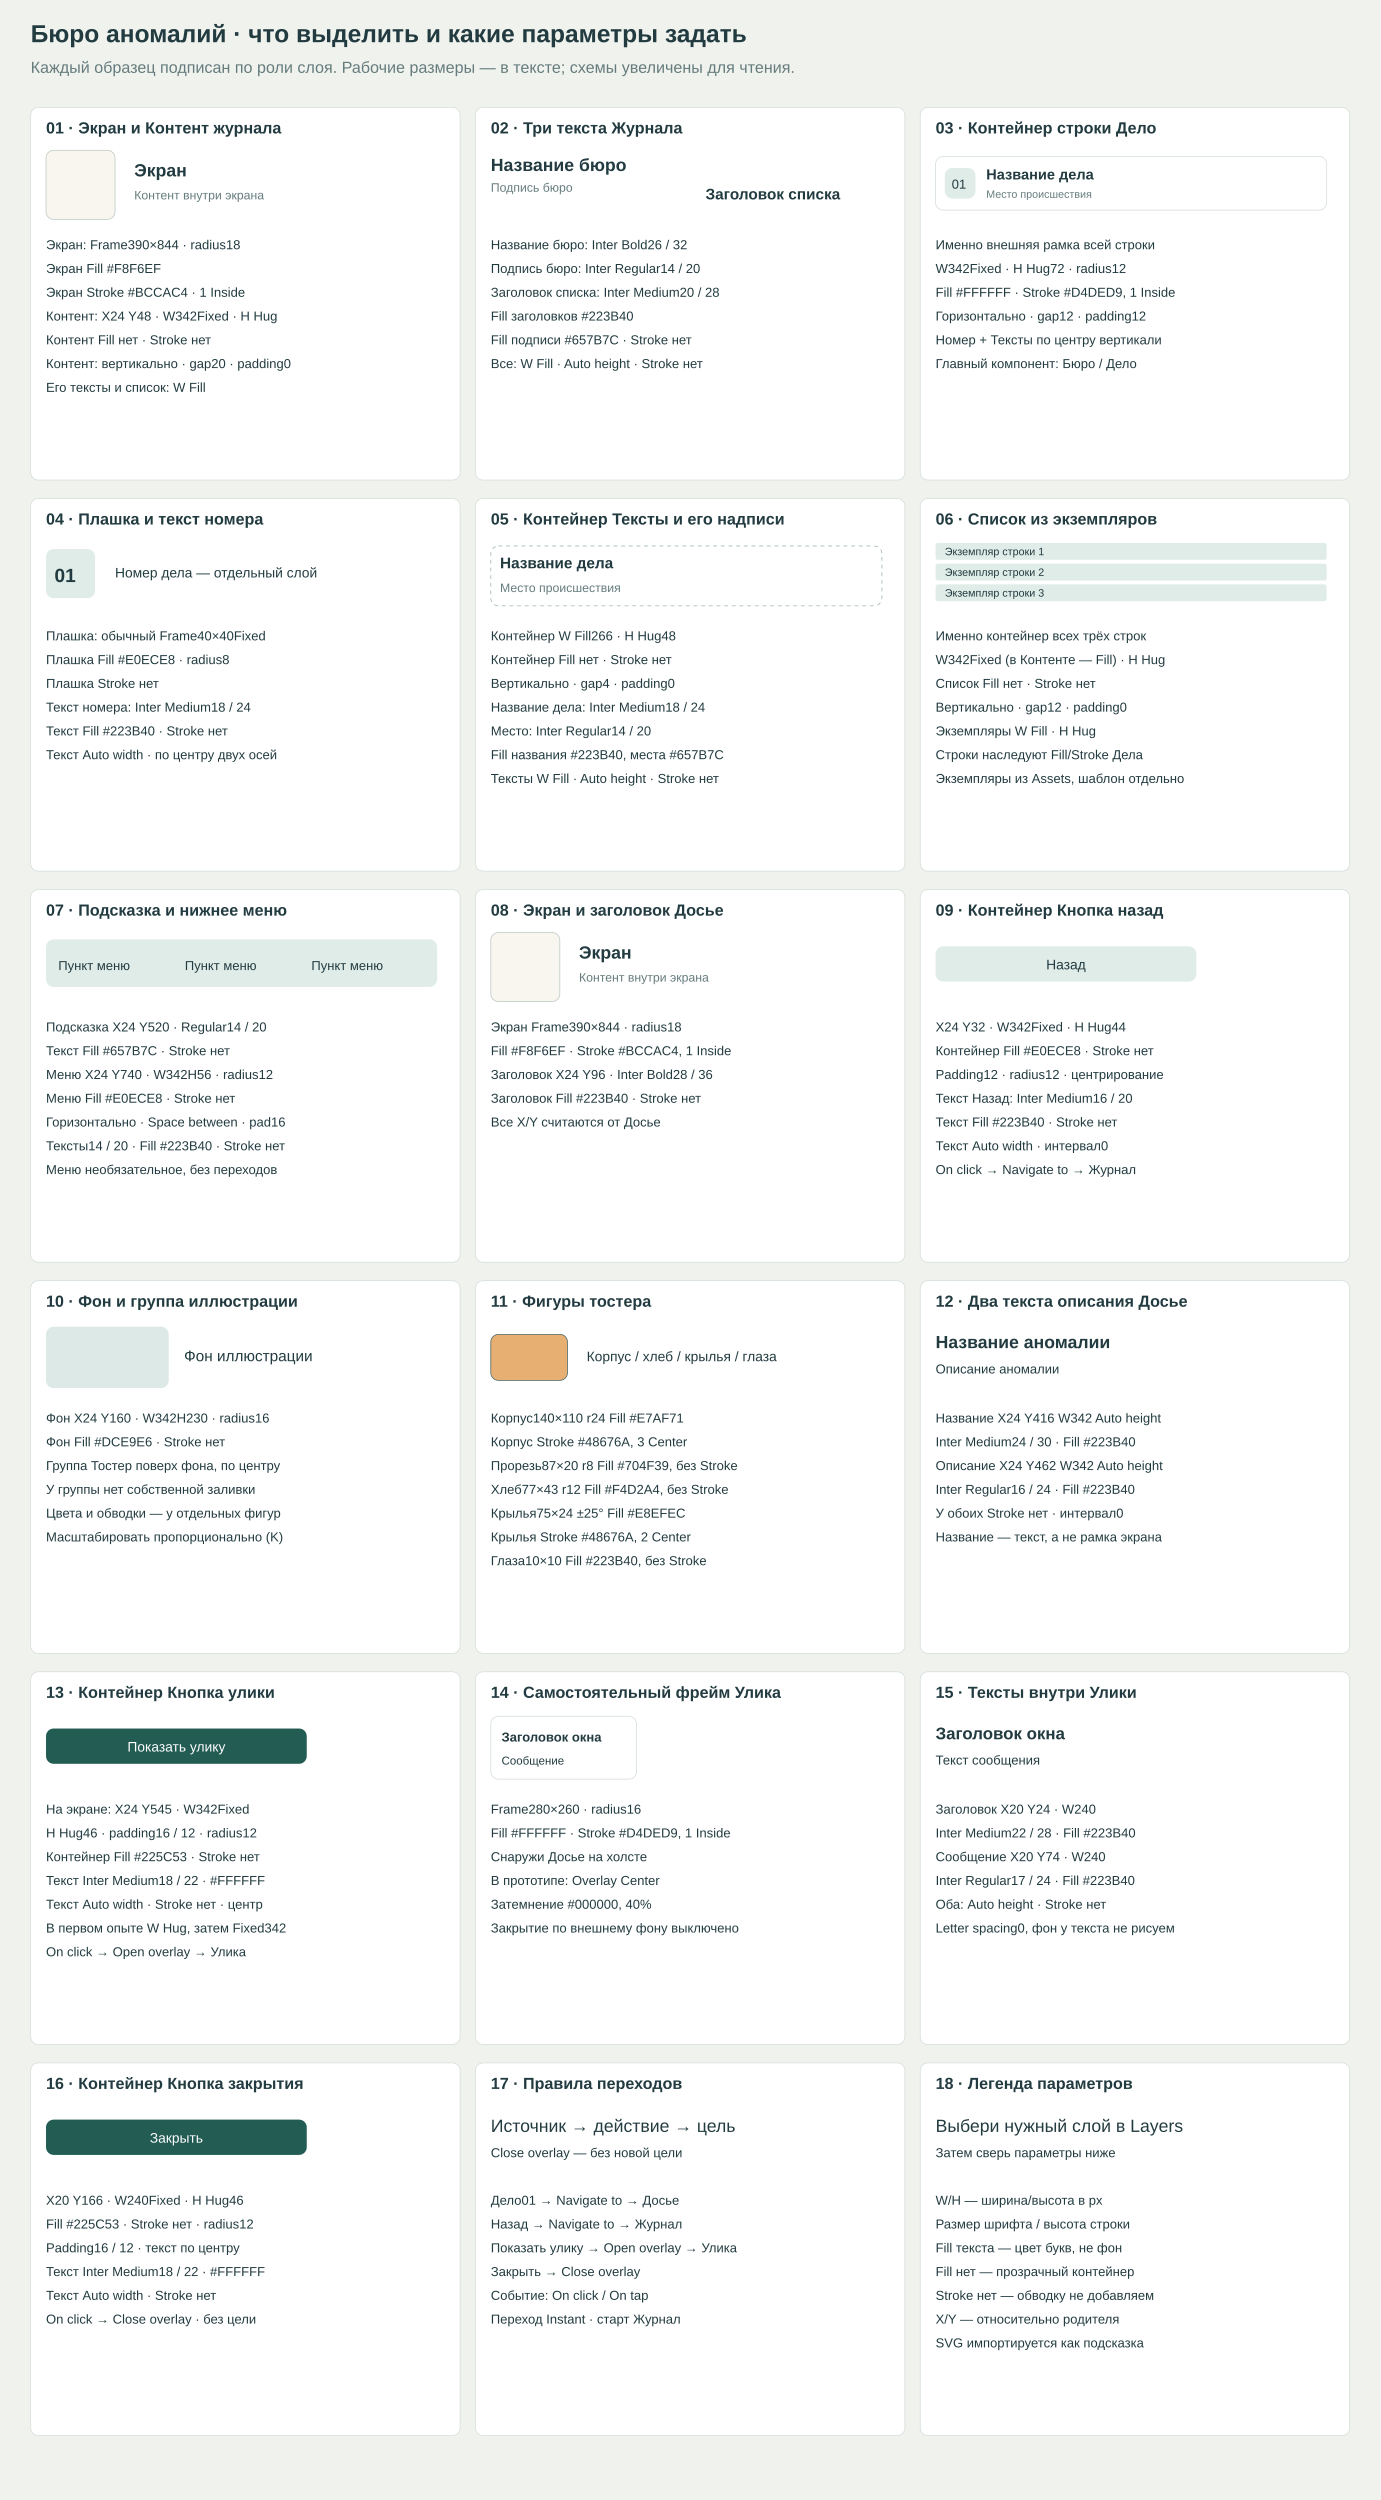
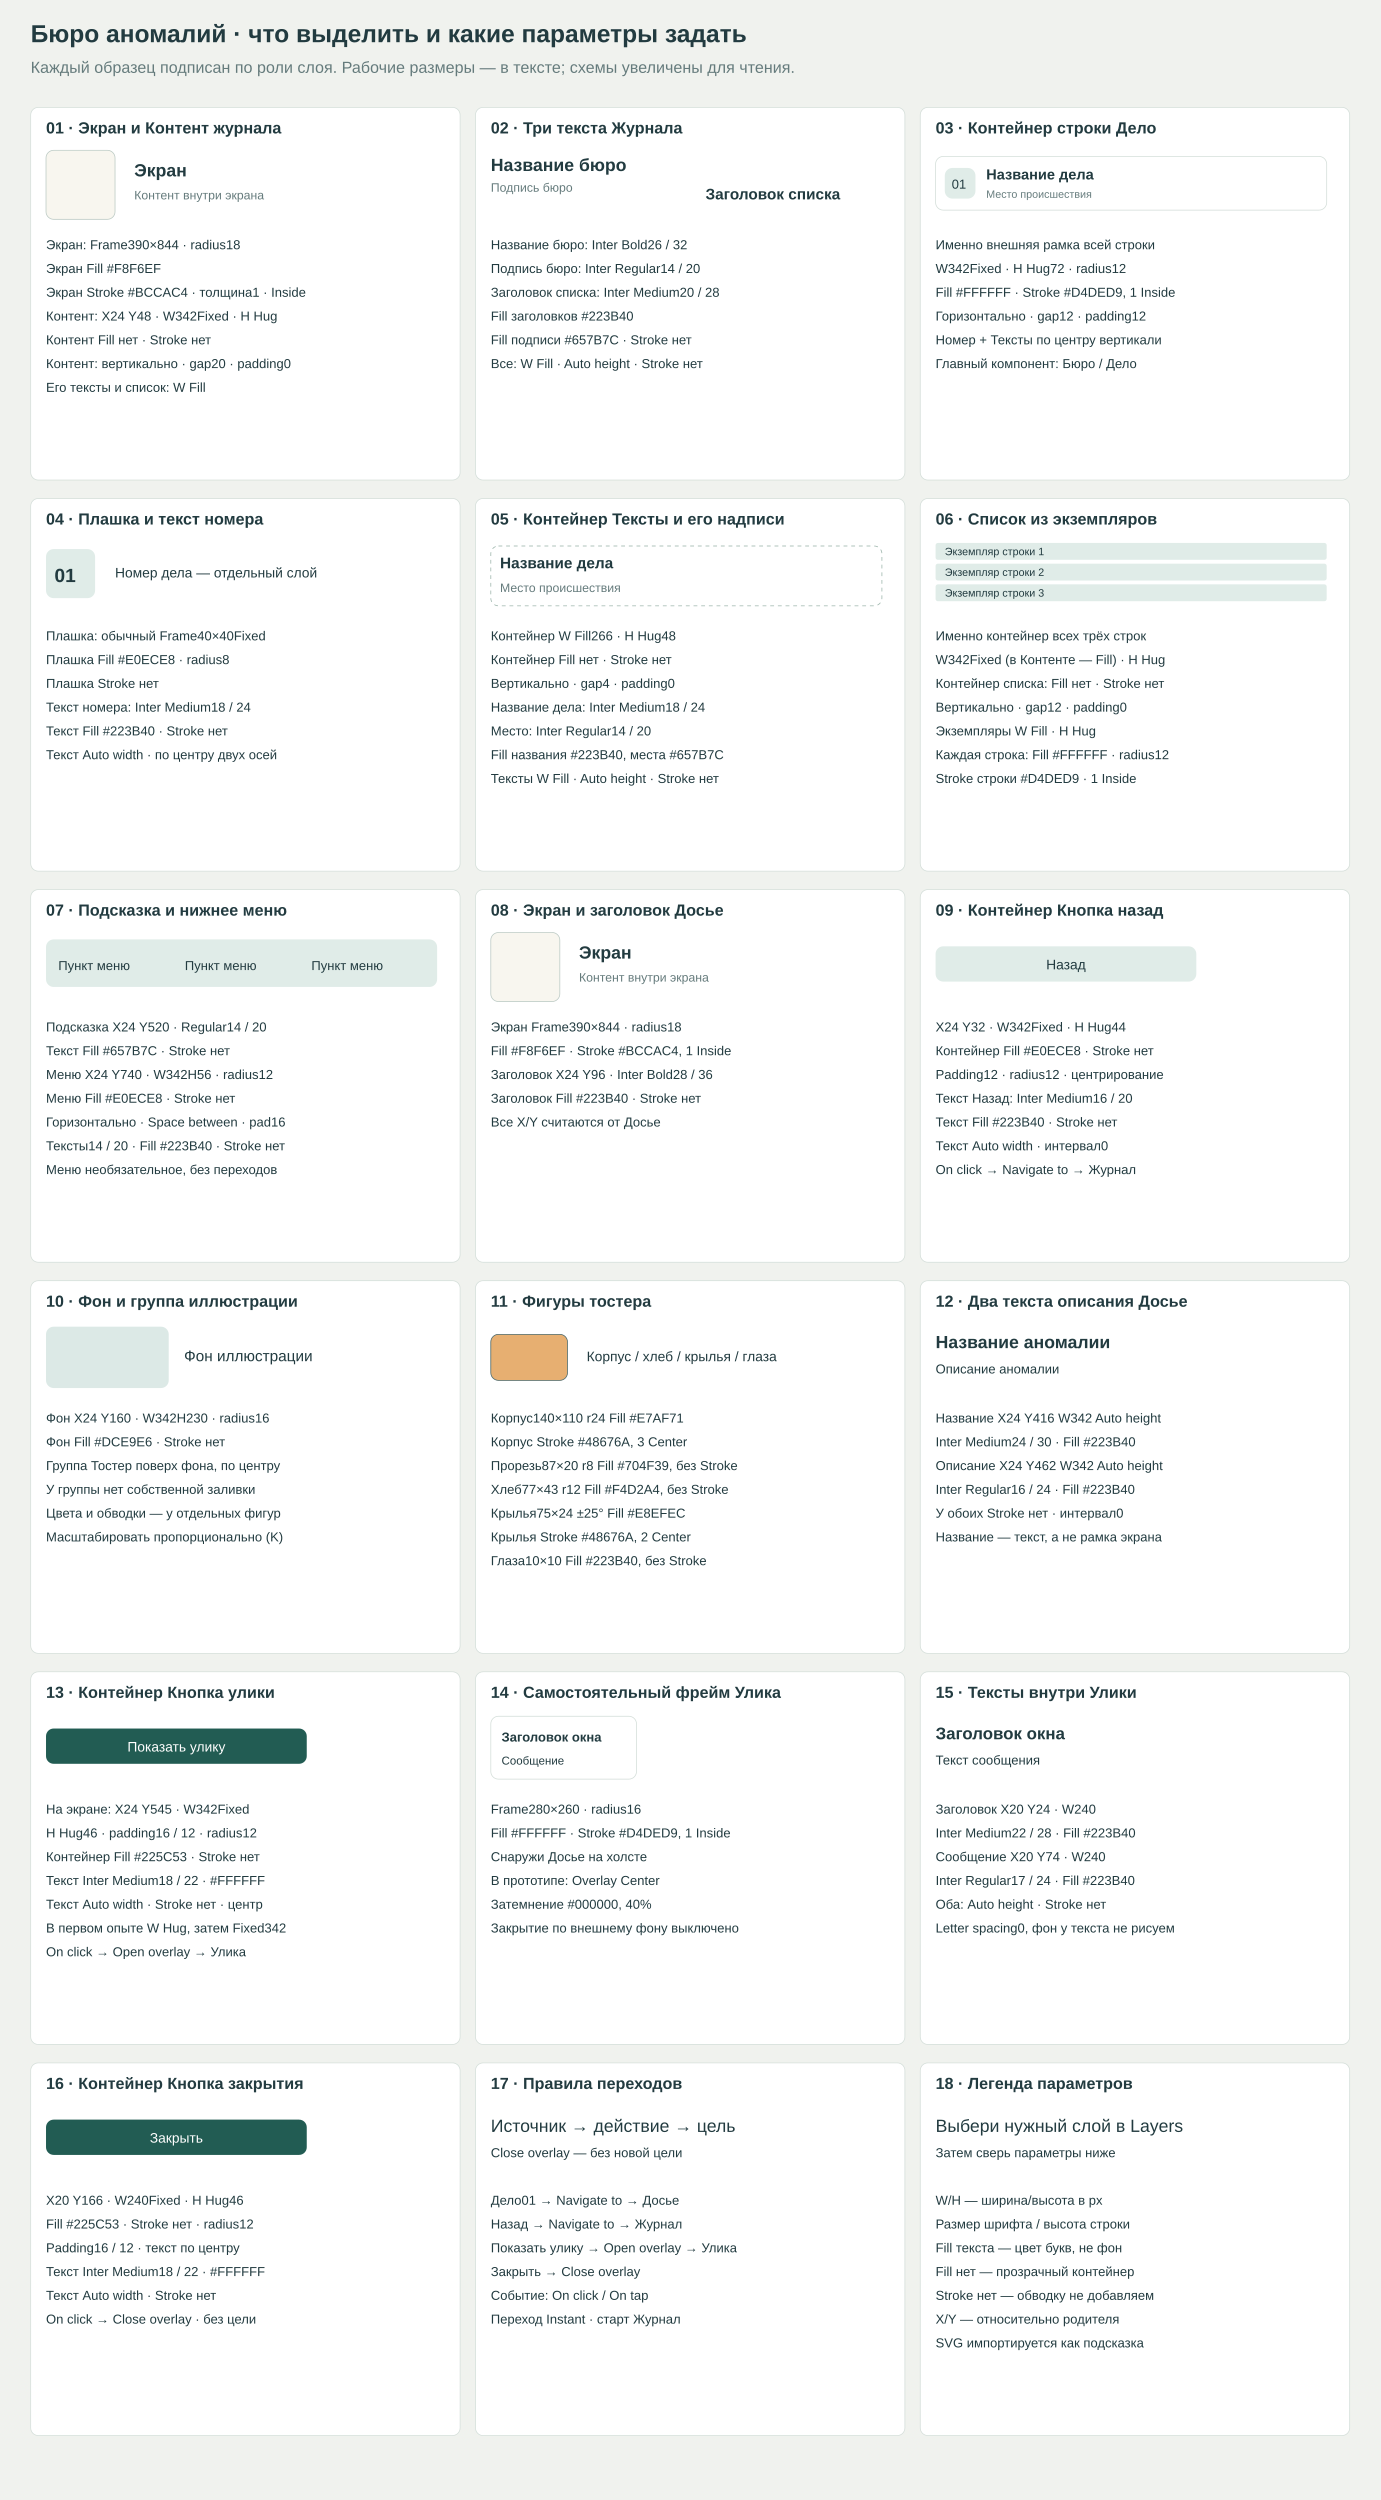
<svg xmlns="http://www.w3.org/2000/svg" width="1800" height="3260" viewBox="0 0 1800 3260">
  <rect x="0" y="0" width="1800" height="3260" rx="0" fill="#F0F2EE" stroke="none" />
  <text x="40" y="55" font-family="Segoe UI,Arial" font-size="32" fill="#223B40" font-weight="700">Бюро аномалий · что выделить и какие параметры задать</text>
  <text x="40" y="95" font-family="Segoe UI,Arial" font-size="21" fill="#657B7C" font-weight="400">Каждый образец подписан по роли слоя. Рабочие размеры — в тексте; схемы увеличены для чтения.</text>
  <rect x="40" y="140" width="560" height="486" rx="10" fill="white" stroke="#D4DED9" />
  <text x="60" y="174" font-family="Segoe UI,Arial" font-size="21" fill="#223B40" font-weight="700">01 · Экран и Контент журнала</text>
  <rect x="60" y="196" width="90" height="90" rx="10" fill="#F8F6EF" stroke="#BCCAC4" />
  <text x="175" y="230" font-family="Segoe UI,Arial" font-size="23" fill="#223B40" font-weight="700">Экран</text>
  <text x="175" y="260" font-family="Segoe UI,Arial" font-size="16" fill="#657B7C" font-weight="400">Контент внутри экрана</text>
  <text x="60" y="325" font-family="Segoe UI,Arial" font-size="17" fill="#223B40" font-weight="400">Экран: Frame390×844 · radius18</text>
  <text x="60" y="356" font-family="Segoe UI,Arial" font-size="17" fill="#223B40" font-weight="400">Экран Fill #F8F6EF</text>
-   <text x="60" y="387" font-family="Segoe UI,Arial" font-size="17" fill="#223B40" font-weight="400">Экран Stroke #BCCAC4 · 1 Inside</text>
+   <text x="60" y="387" font-family="Segoe UI,Arial" font-size="17" fill="#223B40" font-weight="400">Экран Stroke #BCCAC4 · толщина1 · Inside</text>
  <text x="60" y="418" font-family="Segoe UI,Arial" font-size="17" fill="#223B40" font-weight="400">Контент: X24 Y48 · W342Fixed · H Hug</text>
  <text x="60" y="449" font-family="Segoe UI,Arial" font-size="17" fill="#223B40" font-weight="400">Контент Fill нет · Stroke нет</text>
  <text x="60" y="480" font-family="Segoe UI,Arial" font-size="17" fill="#223B40" font-weight="400">Контент: вертикально · gap20 · padding0</text>
  <text x="60" y="511" font-family="Segoe UI,Arial" font-size="17" fill="#223B40" font-weight="400">Его тексты и список: W Fill</text>
  <rect x="620" y="140" width="560" height="486" rx="10" fill="white" stroke="#D4DED9" />
  <text x="640" y="174" font-family="Segoe UI,Arial" font-size="21" fill="#223B40" font-weight="700">02 · Три текста Журнала</text>
  <text x="640" y="223" font-family="Segoe UI,Arial" font-size="23" fill="#223B40" font-weight="700">Название бюро</text>
  <text x="640" y="250" font-family="Segoe UI,Arial" font-size="16" fill="#657B7C" font-weight="400">Подпись бюро</text>
  <text x="920" y="260" font-family="Segoe UI,Arial" font-size="20" fill="#223B40" font-weight="700">Заголовок списка</text>
  <text x="640" y="325" font-family="Segoe UI,Arial" font-size="17" fill="#223B40" font-weight="400">Название бюро: Inter Bold26 / 32</text>
  <text x="640" y="356" font-family="Segoe UI,Arial" font-size="17" fill="#223B40" font-weight="400">Подпись бюро: Inter Regular14 / 20</text>
  <text x="640" y="387" font-family="Segoe UI,Arial" font-size="17" fill="#223B40" font-weight="400">Заголовок списка: Inter Medium20 / 28</text>
  <text x="640" y="418" font-family="Segoe UI,Arial" font-size="17" fill="#223B40" font-weight="400">Fill заголовков #223B40</text>
  <text x="640" y="449" font-family="Segoe UI,Arial" font-size="17" fill="#223B40" font-weight="400">Fill подписи #657B7C · Stroke нет</text>
  <text x="640" y="480" font-family="Segoe UI,Arial" font-size="17" fill="#223B40" font-weight="400">Все: W Fill · Auto height · Stroke нет</text>
  <rect x="1200" y="140" width="560" height="486" rx="10" fill="white" stroke="#D4DED9" />
  <text x="1220" y="174" font-family="Segoe UI,Arial" font-size="21" fill="#223B40" font-weight="700">03 · Контейнер строки Дело</text>
  <rect x="1220" y="204" width="510" height="70" rx="10" fill="white" stroke="#D4DED9" />
  <rect x="1232" y="219" width="40" height="40" rx="10" fill="#E0ECE8" stroke="none" />
  <text x="1241" y="246" font-family="Segoe UI,Arial" font-size="17" fill="#223B40" font-weight="400">01</text>
  <text x="1286" y="234" font-family="Segoe UI,Arial" font-size="19" fill="#223B40" font-weight="700">Название дела</text>
  <text x="1286" y="258" font-family="Segoe UI,Arial" font-size="14" fill="#657B7C" font-weight="400">Место происшествия</text>
  <text x="1220" y="325" font-family="Segoe UI,Arial" font-size="17" fill="#223B40" font-weight="400">Именно внешняя рамка всей строки</text>
  <text x="1220" y="356" font-family="Segoe UI,Arial" font-size="17" fill="#223B40" font-weight="400">W342Fixed · H Hug72 · radius12</text>
  <text x="1220" y="387" font-family="Segoe UI,Arial" font-size="17" fill="#223B40" font-weight="400">Fill #FFFFFF · Stroke #D4DED9, 1 Inside</text>
  <text x="1220" y="418" font-family="Segoe UI,Arial" font-size="17" fill="#223B40" font-weight="400">Горизонтально · gap12 · padding12</text>
  <text x="1220" y="449" font-family="Segoe UI,Arial" font-size="17" fill="#223B40" font-weight="400">Номер + Тексты по центру вертикали</text>
  <text x="1220" y="480" font-family="Segoe UI,Arial" font-size="17" fill="#223B40" font-weight="400">Главный компонент: Бюро / Дело</text>
  <rect x="40" y="650" width="560" height="486" rx="10" fill="white" stroke="#D4DED9" />
  <text x="60" y="684" font-family="Segoe UI,Arial" font-size="21" fill="#223B40" font-weight="700">04 · Плашка и текст номера</text>
  <rect x="60" y="716" width="64" height="64" rx="10" fill="#E0ECE8" stroke="none" />
  <text x="71" y="759" font-family="Segoe UI,Arial" font-size="25" fill="#223B40" font-weight="700">01</text>
  <text x="150" y="753" font-family="Segoe UI,Arial" font-size="18" fill="#223B40" font-weight="400">Номер дела — отдельный слой</text>
  <text x="60" y="835" font-family="Segoe UI,Arial" font-size="17" fill="#223B40" font-weight="400">Плашка: обычный Frame40×40Fixed</text>
  <text x="60" y="866" font-family="Segoe UI,Arial" font-size="17" fill="#223B40" font-weight="400">Плашка Fill #E0ECE8 · radius8</text>
  <text x="60" y="897" font-family="Segoe UI,Arial" font-size="17" fill="#223B40" font-weight="400">Плашка Stroke нет</text>
  <text x="60" y="928" font-family="Segoe UI,Arial" font-size="17" fill="#223B40" font-weight="400">Текст номера: Inter Medium18 / 24</text>
  <text x="60" y="959" font-family="Segoe UI,Arial" font-size="17" fill="#223B40" font-weight="400">Текст Fill #223B40 · Stroke нет</text>
  <text x="60" y="990" font-family="Segoe UI,Arial" font-size="17" fill="#223B40" font-weight="400">Текст Auto width · по центру двух осей</text>
  <rect x="620" y="650" width="560" height="486" rx="10" fill="white" stroke="#D4DED9" />
  <text x="640" y="684" font-family="Segoe UI,Arial" font-size="21" fill="#223B40" font-weight="700">05 · Контейнер Тексты и его надписи</text>
  <rect x="640" y="712" width="510" height="78" rx="10" fill="none" stroke="#9BB4AA" stroke-dasharray="5 5" />
  <text x="652" y="741" font-family="Segoe UI,Arial" font-size="20" fill="#223B40" font-weight="700">Название дела</text>
  <text x="652" y="772" font-family="Segoe UI,Arial" font-size="16" fill="#657B7C" font-weight="400">Место происшествия</text>
  <text x="640" y="835" font-family="Segoe UI,Arial" font-size="17" fill="#223B40" font-weight="400">Контейнер W Fill266 · H Hug48</text>
  <text x="640" y="866" font-family="Segoe UI,Arial" font-size="17" fill="#223B40" font-weight="400">Контейнер Fill нет · Stroke нет</text>
  <text x="640" y="897" font-family="Segoe UI,Arial" font-size="17" fill="#223B40" font-weight="400">Вертикально · gap4 · padding0</text>
  <text x="640" y="928" font-family="Segoe UI,Arial" font-size="17" fill="#223B40" font-weight="400">Название дела: Inter Medium18 / 24</text>
  <text x="640" y="959" font-family="Segoe UI,Arial" font-size="17" fill="#223B40" font-weight="400">Место: Inter Regular14 / 20</text>
  <text x="640" y="990" font-family="Segoe UI,Arial" font-size="17" fill="#223B40" font-weight="400">Fill названия #223B40, места #657B7C</text>
  <text x="640" y="1021" font-family="Segoe UI,Arial" font-size="17" fill="#223B40" font-weight="400">Тексты W Fill · Auto height · Stroke нет</text>
  <rect x="1200" y="650" width="560" height="486" rx="10" fill="white" stroke="#D4DED9" />
  <text x="1220" y="684" font-family="Segoe UI,Arial" font-size="21" fill="#223B40" font-weight="700">06 · Список из экземпляров</text>
  <rect x="1220" y="708" width="510" height="22" rx="3" fill="#E0ECE8" stroke="none" />
  <text x="1232" y="724" font-family="Segoe UI,Arial" font-size="14" fill="#223B40" font-weight="400">Экземпляр строки 1</text>
  <rect x="1220" y="735" width="510" height="22" rx="3" fill="#E0ECE8" stroke="none" />
  <text x="1232" y="751" font-family="Segoe UI,Arial" font-size="14" fill="#223B40" font-weight="400">Экземпляр строки 2</text>
  <rect x="1220" y="762" width="510" height="22" rx="3" fill="#E0ECE8" stroke="none" />
  <text x="1232" y="778" font-family="Segoe UI,Arial" font-size="14" fill="#223B40" font-weight="400">Экземпляр строки 3</text>
  <text x="1220" y="835" font-family="Segoe UI,Arial" font-size="17" fill="#223B40" font-weight="400">Именно контейнер всех трёх строк</text>
  <text x="1220" y="866" font-family="Segoe UI,Arial" font-size="17" fill="#223B40" font-weight="400">W342Fixed (в Контенте — Fill) · H Hug</text>
-   <text x="1220" y="897" font-family="Segoe UI,Arial" font-size="17" fill="#223B40" font-weight="400">Список Fill нет · Stroke нет</text>
+   <text x="1220" y="897" font-family="Segoe UI,Arial" font-size="17" fill="#223B40" font-weight="400">Контейнер списка: Fill нет · Stroke нет</text>
  <text x="1220" y="928" font-family="Segoe UI,Arial" font-size="17" fill="#223B40" font-weight="400">Вертикально · gap12 · padding0</text>
  <text x="1220" y="959" font-family="Segoe UI,Arial" font-size="17" fill="#223B40" font-weight="400">Экземпляры W Fill · H Hug</text>
-   <text x="1220" y="990" font-family="Segoe UI,Arial" font-size="17" fill="#223B40" font-weight="400">Строки наследуют Fill/Stroke Дела</text>
-   <text x="1220" y="1021" font-family="Segoe UI,Arial" font-size="17" fill="#223B40" font-weight="400">Экземпляры из Assets, шаблон отдельно</text>
+   <text x="1220" y="990" font-family="Segoe UI,Arial" font-size="17" fill="#223B40" font-weight="400">Каждая строка: Fill #FFFFFF · radius12</text>
+   <text x="1220" y="1021" font-family="Segoe UI,Arial" font-size="17" fill="#223B40" font-weight="400">Stroke строки #D4DED9 · 1 Inside</text>
  <rect x="40" y="1160" width="560" height="486" rx="10" fill="white" stroke="#D4DED9" />
  <text x="60" y="1194" font-family="Segoe UI,Arial" font-size="21" fill="#223B40" font-weight="700">07 · Подсказка и нижнее меню</text>
  <rect x="60" y="1225" width="510" height="62" rx="10" fill="#E0ECE8" stroke="none" />
  <text x="76" y="1265" font-family="Segoe UI,Arial" font-size="17" fill="#223B40">Пункт меню</text>
  <text x="241" y="1265" font-family="Segoe UI,Arial" font-size="17" fill="#223B40">Пункт меню</text>
  <text x="406" y="1265" font-family="Segoe UI,Arial" font-size="17" fill="#223B40">Пункт меню</text>
  <text x="60" y="1345" font-family="Segoe UI,Arial" font-size="17" fill="#223B40" font-weight="400">Подсказка X24 Y520 · Regular14 / 20</text>
  <text x="60" y="1376" font-family="Segoe UI,Arial" font-size="17" fill="#223B40" font-weight="400">Текст Fill #657B7C · Stroke нет</text>
  <text x="60" y="1407" font-family="Segoe UI,Arial" font-size="17" fill="#223B40" font-weight="400">Меню X24 Y740 · W342H56 · radius12</text>
  <text x="60" y="1438" font-family="Segoe UI,Arial" font-size="17" fill="#223B40" font-weight="400">Меню Fill #E0ECE8 · Stroke нет</text>
  <text x="60" y="1469" font-family="Segoe UI,Arial" font-size="17" fill="#223B40" font-weight="400">Горизонтально · Space between · pad16</text>
  <text x="60" y="1500" font-family="Segoe UI,Arial" font-size="17" fill="#223B40" font-weight="400">Тексты14 / 20 · Fill #223B40 · Stroke нет</text>
  <text x="60" y="1531" font-family="Segoe UI,Arial" font-size="17" fill="#223B40" font-weight="400">Меню необязательное, без переходов</text>
  <rect x="620" y="1160" width="560" height="486" rx="10" fill="white" stroke="#D4DED9" />
  <text x="640" y="1194" font-family="Segoe UI,Arial" font-size="21" fill="#223B40" font-weight="700">08 · Экран и заголовок Досье</text>
  <rect x="640" y="1216" width="90" height="90" rx="10" fill="#F8F6EF" stroke="#BCCAC4" />
  <text x="755" y="1250" font-family="Segoe UI,Arial" font-size="23" fill="#223B40" font-weight="700">Экран</text>
  <text x="755" y="1280" font-family="Segoe UI,Arial" font-size="16" fill="#657B7C" font-weight="400">Контент внутри экрана</text>
  <text x="640" y="1345" font-family="Segoe UI,Arial" font-size="17" fill="#223B40" font-weight="400">Экран Frame390×844 · radius18</text>
  <text x="640" y="1376" font-family="Segoe UI,Arial" font-size="17" fill="#223B40" font-weight="400">Fill #F8F6EF · Stroke #BCCAC4, 1 Inside</text>
  <text x="640" y="1407" font-family="Segoe UI,Arial" font-size="17" fill="#223B40" font-weight="400">Заголовок X24 Y96 · Inter Bold28 / 36</text>
  <text x="640" y="1438" font-family="Segoe UI,Arial" font-size="17" fill="#223B40" font-weight="400">Заголовок Fill #223B40 · Stroke нет</text>
  <text x="640" y="1469" font-family="Segoe UI,Arial" font-size="17" fill="#223B40" font-weight="400">Все X/Y считаются от Досье</text>
  <rect x="1200" y="1160" width="560" height="486" rx="10" fill="white" stroke="#D4DED9" />
  <text x="1220" y="1194" font-family="Segoe UI,Arial" font-size="21" fill="#223B40" font-weight="700">09 · Контейнер Кнопка назад</text>
  <rect x="1220" y="1234" width="340" height="46" rx="10" fill="#E0ECE8" stroke="none" />
  <text x="1390" y="1264" text-anchor="middle" font-family="Segoe UI,Arial" font-size="18" fill="#223B40">Назад</text>
  <text x="1220" y="1345" font-family="Segoe UI,Arial" font-size="17" fill="#223B40" font-weight="400">X24 Y32 · W342Fixed · H Hug44</text>
  <text x="1220" y="1376" font-family="Segoe UI,Arial" font-size="17" fill="#223B40" font-weight="400">Контейнер Fill #E0ECE8 · Stroke нет</text>
  <text x="1220" y="1407" font-family="Segoe UI,Arial" font-size="17" fill="#223B40" font-weight="400">Padding12 · radius12 · центрирование</text>
  <text x="1220" y="1438" font-family="Segoe UI,Arial" font-size="17" fill="#223B40" font-weight="400">Текст Назад: Inter Medium16 / 20</text>
  <text x="1220" y="1469" font-family="Segoe UI,Arial" font-size="17" fill="#223B40" font-weight="400">Текст Fill #223B40 · Stroke нет</text>
  <text x="1220" y="1500" font-family="Segoe UI,Arial" font-size="17" fill="#223B40" font-weight="400">Текст Auto width · интервал0</text>
  <text x="1220" y="1531" font-family="Segoe UI,Arial" font-size="17" fill="#223B40" font-weight="400">On click → Navigate to → Журнал</text>
  <rect x="40" y="1670" width="560" height="486" rx="10" fill="white" stroke="#D4DED9" />
  <text x="60" y="1704" font-family="Segoe UI,Arial" font-size="21" fill="#223B40" font-weight="700">10 · Фон и группа иллюстрации</text>
  <rect x="60" y="1730" width="160" height="80" rx="10" fill="#DCE9E6" stroke="none" />
  <text x="240" y="1775" font-family="Segoe UI,Arial" font-size="20" fill="#223B40" font-weight="400">Фон иллюстрации</text>
  <text x="60" y="1855" font-family="Segoe UI,Arial" font-size="17" fill="#223B40" font-weight="400">Фон X24 Y160 · W342H230 · radius16</text>
  <text x="60" y="1886" font-family="Segoe UI,Arial" font-size="17" fill="#223B40" font-weight="400">Фон Fill #DCE9E6 · Stroke нет</text>
  <text x="60" y="1917" font-family="Segoe UI,Arial" font-size="17" fill="#223B40" font-weight="400">Группа Тостер поверх фона, по центру</text>
  <text x="60" y="1948" font-family="Segoe UI,Arial" font-size="17" fill="#223B40" font-weight="400">У группы нет собственной заливки</text>
  <text x="60" y="1979" font-family="Segoe UI,Arial" font-size="17" fill="#223B40" font-weight="400">Цвета и обводки — у отдельных фигур</text>
  <text x="60" y="2010" font-family="Segoe UI,Arial" font-size="17" fill="#223B40" font-weight="400">Масштабировать пропорционально (K)</text>
  <rect x="620" y="1670" width="560" height="486" rx="10" fill="white" stroke="#D4DED9" />
  <text x="640" y="1704" font-family="Segoe UI,Arial" font-size="21" fill="#223B40" font-weight="700">11 · Фигуры тостера</text>
  <rect x="640" y="1740" width="100" height="60" rx="10" fill="#E7AF71" stroke="#48676A" />
  <text x="765" y="1775" font-family="Segoe UI,Arial" font-size="18" fill="#223B40" font-weight="400">Корпус / хлеб / крылья / глаза</text>
  <text x="640" y="1855" font-family="Segoe UI,Arial" font-size="17" fill="#223B40" font-weight="400">Корпус140×110 r24 Fill #E7AF71</text>
  <text x="640" y="1886" font-family="Segoe UI,Arial" font-size="17" fill="#223B40" font-weight="400">Корпус Stroke #48676A, 3 Center</text>
  <text x="640" y="1917" font-family="Segoe UI,Arial" font-size="17" fill="#223B40" font-weight="400">Прорезь87×20 r8 Fill #704F39, без Stroke</text>
  <text x="640" y="1948" font-family="Segoe UI,Arial" font-size="17" fill="#223B40" font-weight="400">Хлеб77×43 r12 Fill #F4D2A4, без Stroke</text>
  <text x="640" y="1979" font-family="Segoe UI,Arial" font-size="17" fill="#223B40" font-weight="400">Крылья75×24 ±25° Fill #E8EFEC</text>
  <text x="640" y="2010" font-family="Segoe UI,Arial" font-size="17" fill="#223B40" font-weight="400">Крылья Stroke #48676A, 2 Center</text>
  <text x="640" y="2041" font-family="Segoe UI,Arial" font-size="17" fill="#223B40" font-weight="400">Глаза10×10 Fill #223B40, без Stroke</text>
  <rect x="1200" y="1670" width="560" height="486" rx="10" fill="white" stroke="#D4DED9" />
  <text x="1220" y="1704" font-family="Segoe UI,Arial" font-size="21" fill="#223B40" font-weight="700">12 · Два текста описания Досье</text>
  <text x="1220" y="1758" font-family="Segoe UI,Arial" font-size="23" fill="#223B40" font-weight="700">Название аномалии</text>
  <text x="1220" y="1791" font-family="Segoe UI,Arial" font-size="17" fill="#223B40" font-weight="400">Описание аномалии</text>
  <text x="1220" y="1855" font-family="Segoe UI,Arial" font-size="17" fill="#223B40" font-weight="400">Название X24 Y416 W342 Auto height</text>
  <text x="1220" y="1886" font-family="Segoe UI,Arial" font-size="17" fill="#223B40" font-weight="400">Inter Medium24 / 30 · Fill #223B40</text>
  <text x="1220" y="1917" font-family="Segoe UI,Arial" font-size="17" fill="#223B40" font-weight="400">Описание X24 Y462 W342 Auto height</text>
  <text x="1220" y="1948" font-family="Segoe UI,Arial" font-size="17" fill="#223B40" font-weight="400">Inter Regular16 / 24 · Fill #223B40</text>
  <text x="1220" y="1979" font-family="Segoe UI,Arial" font-size="17" fill="#223B40" font-weight="400">У обоих Stroke нет · интервал0</text>
  <text x="1220" y="2010" font-family="Segoe UI,Arial" font-size="17" fill="#223B40" font-weight="400">Название — текст, а не рамка экрана</text>
  <rect x="40" y="2180" width="560" height="486" rx="10" fill="white" stroke="#D4DED9" />
  <text x="60" y="2214" font-family="Segoe UI,Arial" font-size="21" fill="#223B40" font-weight="700">13 · Контейнер Кнопка улики</text>
  <rect x="60" y="2254" width="340" height="46" rx="10" fill="#225C53" stroke="none" />
  <text x="230" y="2284" text-anchor="middle" font-family="Segoe UI,Arial" font-size="18" fill="white">Показать улику</text>
  <text x="60" y="2365" font-family="Segoe UI,Arial" font-size="17" fill="#223B40" font-weight="400">На экране: X24 Y545 · W342Fixed</text>
  <text x="60" y="2396" font-family="Segoe UI,Arial" font-size="17" fill="#223B40" font-weight="400">H Hug46 · padding16 / 12 · radius12</text>
  <text x="60" y="2427" font-family="Segoe UI,Arial" font-size="17" fill="#223B40" font-weight="400">Контейнер Fill #225C53 · Stroke нет</text>
  <text x="60" y="2458" font-family="Segoe UI,Arial" font-size="17" fill="#223B40" font-weight="400">Текст Inter Medium18 / 22 · #FFFFFF</text>
  <text x="60" y="2489" font-family="Segoe UI,Arial" font-size="17" fill="#223B40" font-weight="400">Текст Auto width · Stroke нет · центр</text>
  <text x="60" y="2520" font-family="Segoe UI,Arial" font-size="17" fill="#223B40" font-weight="400">В первом опыте W Hug, затем Fixed342</text>
  <text x="60" y="2551" font-family="Segoe UI,Arial" font-size="17" fill="#223B40" font-weight="400">On click → Open overlay → Улика</text>
  <rect x="620" y="2180" width="560" height="486" rx="10" fill="white" stroke="#D4DED9" />
  <text x="640" y="2214" font-family="Segoe UI,Arial" font-size="21" fill="#223B40" font-weight="700">14 · Самостоятельный фрейм Улика</text>
  <rect x="640" y="2238" width="190" height="82" rx="10" fill="white" stroke="#D4DED9" />
  <text x="654" y="2271" font-family="Segoe UI,Arial" font-size="17" fill="#223B40" font-weight="700">Заголовок окна</text>
  <text x="654" y="2301" font-family="Segoe UI,Arial" font-size="15" fill="#223B40" font-weight="400">Сообщение</text>
  <text x="640" y="2365" font-family="Segoe UI,Arial" font-size="17" fill="#223B40" font-weight="400">Frame280×260 · radius16</text>
  <text x="640" y="2396" font-family="Segoe UI,Arial" font-size="17" fill="#223B40" font-weight="400">Fill #FFFFFF · Stroke #D4DED9, 1 Inside</text>
  <text x="640" y="2427" font-family="Segoe UI,Arial" font-size="17" fill="#223B40" font-weight="400">Снаружи Досье на холсте</text>
  <text x="640" y="2458" font-family="Segoe UI,Arial" font-size="17" fill="#223B40" font-weight="400">В прототипе: Overlay Center</text>
  <text x="640" y="2489" font-family="Segoe UI,Arial" font-size="17" fill="#223B40" font-weight="400">Затемнение #000000, 40%</text>
  <text x="640" y="2520" font-family="Segoe UI,Arial" font-size="17" fill="#223B40" font-weight="400">Закрытие по внешнему фону выключено</text>
  <rect x="1200" y="2180" width="560" height="486" rx="10" fill="white" stroke="#D4DED9" />
  <text x="1220" y="2214" font-family="Segoe UI,Arial" font-size="21" fill="#223B40" font-weight="700">15 · Тексты внутри Улики</text>
  <text x="1220" y="2268" font-family="Segoe UI,Arial" font-size="22" fill="#223B40" font-weight="700">Заголовок окна</text>
  <text x="1220" y="2301" font-family="Segoe UI,Arial" font-size="17" fill="#223B40" font-weight="400">Текст сообщения</text>
  <text x="1220" y="2365" font-family="Segoe UI,Arial" font-size="17" fill="#223B40" font-weight="400">Заголовок X20 Y24 · W240</text>
  <text x="1220" y="2396" font-family="Segoe UI,Arial" font-size="17" fill="#223B40" font-weight="400">Inter Medium22 / 28 · Fill #223B40</text>
  <text x="1220" y="2427" font-family="Segoe UI,Arial" font-size="17" fill="#223B40" font-weight="400">Сообщение X20 Y74 · W240</text>
  <text x="1220" y="2458" font-family="Segoe UI,Arial" font-size="17" fill="#223B40" font-weight="400">Inter Regular17 / 24 · Fill #223B40</text>
  <text x="1220" y="2489" font-family="Segoe UI,Arial" font-size="17" fill="#223B40" font-weight="400">Оба: Auto height · Stroke нет</text>
  <text x="1220" y="2520" font-family="Segoe UI,Arial" font-size="17" fill="#223B40" font-weight="400">Letter spacing0, фон у текста не рисуем</text>
  <rect x="40" y="2690" width="560" height="486" rx="10" fill="white" stroke="#D4DED9" />
  <text x="60" y="2724" font-family="Segoe UI,Arial" font-size="21" fill="#223B40" font-weight="700">16 · Контейнер Кнопка закрытия</text>
  <rect x="60" y="2764" width="340" height="46" rx="10" fill="#225C53" stroke="none" />
  <text x="230" y="2794" text-anchor="middle" font-family="Segoe UI,Arial" font-size="18" fill="white">Закрыть</text>
  <text x="60" y="2875" font-family="Segoe UI,Arial" font-size="17" fill="#223B40" font-weight="400">X20 Y166 · W240Fixed · H Hug46</text>
  <text x="60" y="2906" font-family="Segoe UI,Arial" font-size="17" fill="#223B40" font-weight="400">Fill #225C53 · Stroke нет · radius12</text>
  <text x="60" y="2937" font-family="Segoe UI,Arial" font-size="17" fill="#223B40" font-weight="400">Padding16 / 12 · текст по центру</text>
  <text x="60" y="2968" font-family="Segoe UI,Arial" font-size="17" fill="#223B40" font-weight="400">Текст Inter Medium18 / 22 · #FFFFFF</text>
  <text x="60" y="2999" font-family="Segoe UI,Arial" font-size="17" fill="#223B40" font-weight="400">Текст Auto width · Stroke нет</text>
  <text x="60" y="3030" font-family="Segoe UI,Arial" font-size="17" fill="#223B40" font-weight="400">On click → Close overlay · без цели</text>
  <rect x="620" y="2690" width="560" height="486" rx="10" fill="white" stroke="#D4DED9" />
  <text x="640" y="2724" font-family="Segoe UI,Arial" font-size="21" fill="#223B40" font-weight="700">17 · Правила переходов</text>
  <text x="640" y="2780" font-family="Segoe UI,Arial" font-size="23" fill="#223B40" font-weight="400">Источник → действие → цель</text>
  <text x="640" y="2813" font-family="Segoe UI,Arial" font-size="17" fill="#223B40" font-weight="400">Close overlay — без новой цели</text>
  <text x="640" y="2875" font-family="Segoe UI,Arial" font-size="17" fill="#223B40" font-weight="400">Дело01 → Navigate to → Досье</text>
  <text x="640" y="2906" font-family="Segoe UI,Arial" font-size="17" fill="#223B40" font-weight="400">Назад → Navigate to → Журнал</text>
  <text x="640" y="2937" font-family="Segoe UI,Arial" font-size="17" fill="#223B40" font-weight="400">Показать улику → Open overlay → Улика</text>
  <text x="640" y="2968" font-family="Segoe UI,Arial" font-size="17" fill="#223B40" font-weight="400">Закрыть → Close overlay</text>
  <text x="640" y="2999" font-family="Segoe UI,Arial" font-size="17" fill="#223B40" font-weight="400">Событие: On click / On tap</text>
  <text x="640" y="3030" font-family="Segoe UI,Arial" font-size="17" fill="#223B40" font-weight="400">Переход Instant · старт Журнал</text>
  <rect x="1200" y="2690" width="560" height="486" rx="10" fill="white" stroke="#D4DED9" />
  <text x="1220" y="2724" font-family="Segoe UI,Arial" font-size="21" fill="#223B40" font-weight="700">18 · Легенда параметров</text>
  <text x="1220" y="2780" font-family="Segoe UI,Arial" font-size="23" fill="#223B40" font-weight="400">Выбери нужный слой в Layers</text>
  <text x="1220" y="2813" font-family="Segoe UI,Arial" font-size="17" fill="#223B40" font-weight="400">Затем сверь параметры ниже</text>
  <text x="1220" y="2875" font-family="Segoe UI,Arial" font-size="17" fill="#223B40" font-weight="400">W/H — ширина/высота в px</text>
  <text x="1220" y="2906" font-family="Segoe UI,Arial" font-size="17" fill="#223B40" font-weight="400">Размер шрифта / высота строки</text>
  <text x="1220" y="2937" font-family="Segoe UI,Arial" font-size="17" fill="#223B40" font-weight="400">Fill текста — цвет букв, не фон</text>
  <text x="1220" y="2968" font-family="Segoe UI,Arial" font-size="17" fill="#223B40" font-weight="400">Fill нет — прозрачный контейнер</text>
  <text x="1220" y="2999" font-family="Segoe UI,Arial" font-size="17" fill="#223B40" font-weight="400">Stroke нет — обводку не добавляем</text>
  <text x="1220" y="3030" font-family="Segoe UI,Arial" font-size="17" fill="#223B40" font-weight="400">X/Y — относительно родителя</text>
  <text x="1220" y="3061" font-family="Segoe UI,Arial" font-size="17" fill="#223B40" font-weight="400">SVG импортируется как подсказка</text>
</svg>
